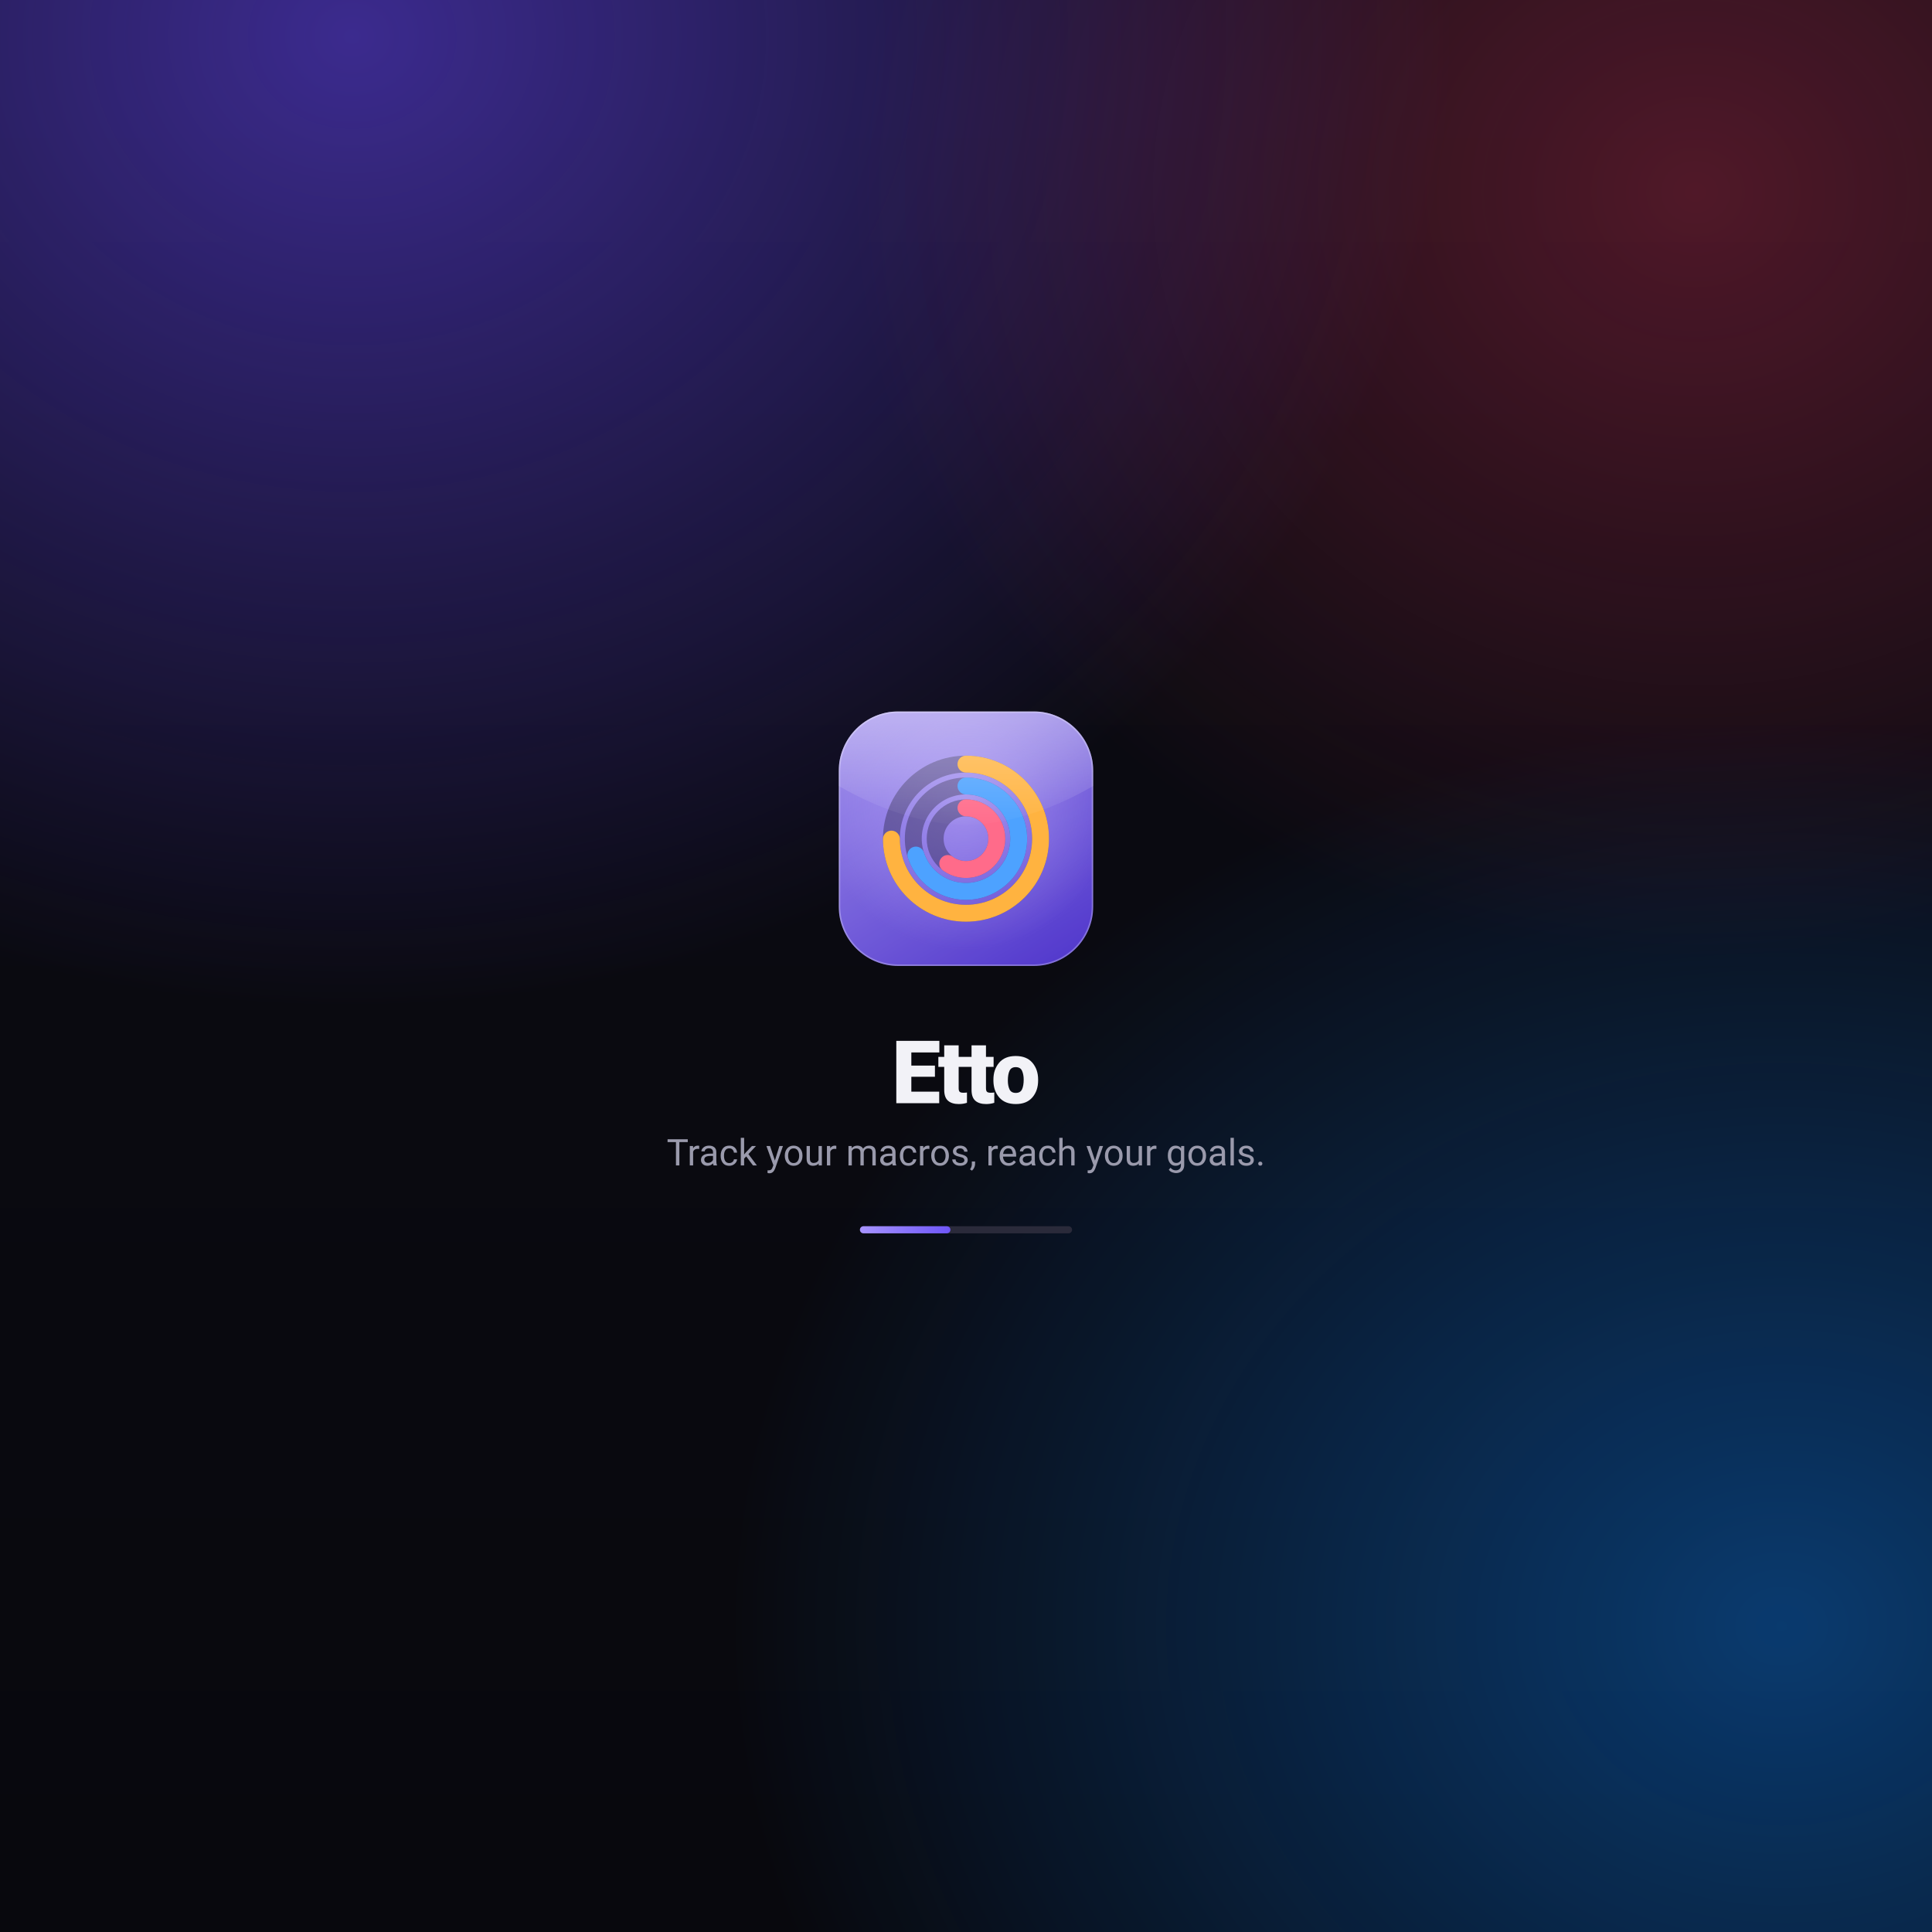
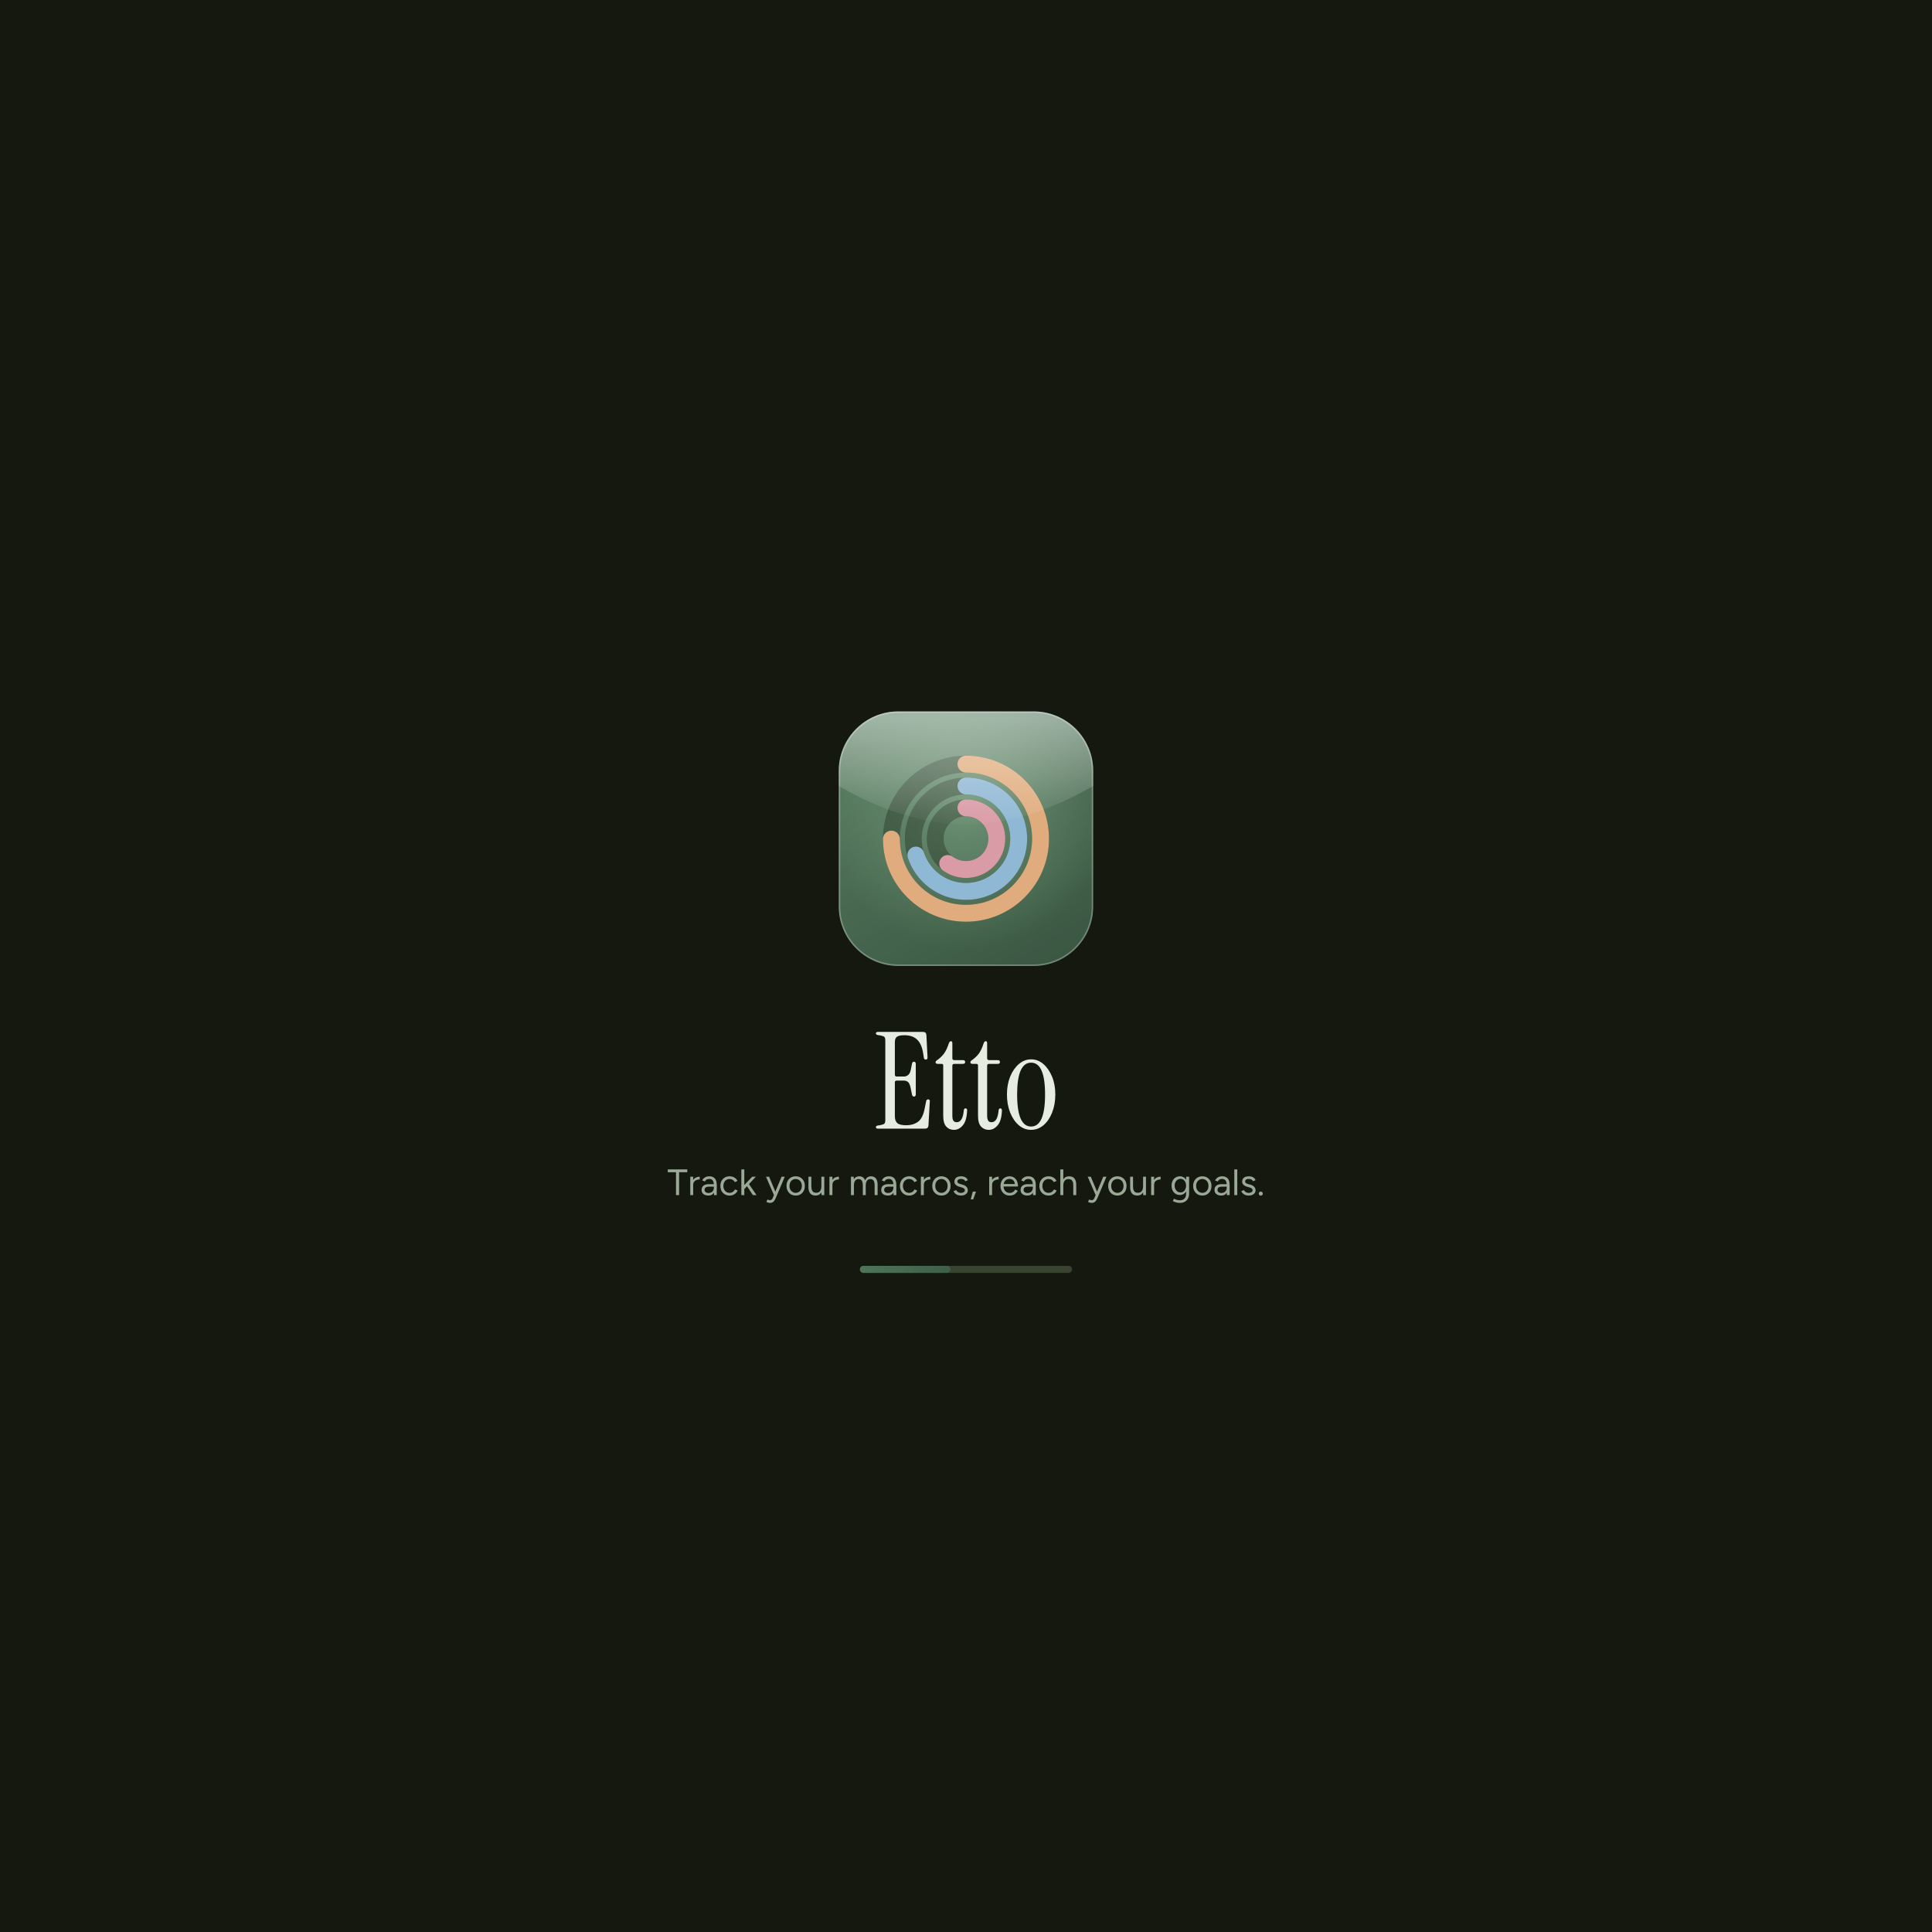
<svg xmlns="http://www.w3.org/2000/svg" width="2732" height="2732" viewBox="0 0 2732 2732" fill="none">
  <defs>
-     <linearGradient id="ground" x1="0" y1="0" x2="0" y2="2732" gradientUnits="userSpaceOnUse">
-       <stop offset="0" stop-color="#0C0C14" />
-       <stop offset="1" stop-color="#08080D" />
+     <linearGradient id="tile" x1="96" y1="0" x2="416" y2="512" gradientUnits="userSpaceOnUse">
+       <stop offset="0" stop-color="#5C8466" />
+       <stop offset="1" stop-color="#3F5F49" />
    </linearGradient>
-     <radialGradient id="auroraViolet">
-       <stop offset="0" stop-color="#5B3FE0" stop-opacity=".6" />
-       <stop offset="1" stop-color="#5B3FE0" stop-opacity="0" />
-     </radialGradient>
-     <radialGradient id="auroraRed">
-       <stop offset="0" stop-color="#FF375F" stop-opacity=".28" />
-       <stop offset="1" stop-color="#FF375F" stop-opacity="0" />
-     </radialGradient>
-     <radialGradient id="auroraBlue">
-       <stop offset="0" stop-color="#0A84FF" stop-opacity=".4" />
-       <stop offset="1" stop-color="#0A84FF" stop-opacity="0" />
-     </radialGradient>
-     <linearGradient id="tileDark" x1="96" y1="0" x2="416" y2="512" gradientUnits="userSpaceOnUse">
-       <stop offset="0" stop-color="#A794FF" />
-       <stop offset="1" stop-color="#5B3FE0" />
-     </linearGradient>
-     <radialGradient id="glow" cx="256" cy="180" r="300" gradientUnits="userSpaceOnUse">
-       <stop offset="0" stop-color="#C9B8FF" stop-opacity=".5" />
-       <stop offset="1" stop-color="#C9B8FF" stop-opacity="0" />
-     </radialGradient>
-     <linearGradient id="specularDark" x1="256" y1="16" x2="256" y2="240" gradientUnits="userSpaceOnUse">
-       <stop offset="0" stop-color="#ffffff" stop-opacity=".3" />
+     <linearGradient id="specular" x1="256" y1="16" x2="256" y2="240" gradientUnits="userSpaceOnUse">
+       <stop offset="0" stop-color="#ffffff" stop-opacity=".42" />
      <stop offset="1" stop-color="#ffffff" stop-opacity="0" />
    </linearGradient>
    <linearGradient id="bar" x1="0" y1="0" x2="1" y2="0">
-       <stop offset="0" stop-color="#A794FF" />
-       <stop offset="1" stop-color="#6E56F8" />
+       <stop offset="0" stop-color="#4F7458" />
+       <stop offset="1" stop-color="#3F5F49" />
    </linearGradient>
    <clipPath id="tileClip">
      <rect width="512" height="512" rx="120" />
    </clipPath>
+     <radialGradient id="glow" cx="256" cy="180" r="300" gradientUnits="userSpaceOnUse">
+       <stop offset="0" stop-color="#8FB896" stop-opacity=".5" />
+       <stop offset="1" stop-color="#8FB896" stop-opacity="0" />
+     </radialGradient>
  </defs>
-   <rect width="2732" height="2732" fill="url(#ground)" />
-   <ellipse cx="490" cy="60" rx="1580" ry="1360" fill="url(#auroraViolet)" />
-   <ellipse cx="2400" cy="270" rx="1200" ry="1090" fill="url(#auroraRed)" />
-   <ellipse cx="2510" cy="2300" rx="1470" ry="1280" fill="url(#auroraBlue)" />
+   <rect width="2732" height="2732" fill="#14180F" />
  <g transform="translate(1186 1006) scale(0.703)">
-     <rect width="512" height="512" rx="120" fill="#12121C" />
+     <rect width="512" height="512" rx="120" fill="#14180F" />
    <g clip-path="url(#tileClip)">
-       <rect width="512" height="512" fill="url(#tileDark)" opacity=".9" />
+       <rect width="512" height="512" fill="url(#tile)" opacity=".9" />
      <rect width="512" height="512" fill="url(#glow)" />
    </g>
    <g clip-path="url(#tileClip)" transform="rotate(-90 256 256)">
      <g fill="none" stroke-linecap="round">
-         <circle cx="256" cy="256" r="150" stroke="#0C0C14" stroke-opacity=".32" stroke-width="34" />
-         <circle cx="256" cy="256" r="150" stroke="#FFB340" stroke-width="34" stroke-dasharray="942" stroke-dashoffset="236" />
-         <circle cx="256" cy="256" r="106" stroke="#0C0C14" stroke-opacity=".32" stroke-width="34" />
-         <circle cx="256" cy="256" r="106" stroke="#4DA2FF" stroke-width="34" stroke-dasharray="666" stroke-dashoffset="200" />
-         <circle cx="256" cy="256" r="62" stroke="#0C0C14" stroke-opacity=".32" stroke-width="34" />
-         <circle cx="256" cy="256" r="62" stroke="#FF6B8A" stroke-width="34" stroke-dasharray="390" stroke-dashoffset="156" />
+         <circle cx="256" cy="256" r="150" stroke="#14180F" stroke-opacity=".32" stroke-width="34" />
+         <circle cx="256" cy="256" r="150" stroke="#E0AC7D" stroke-width="34" stroke-dasharray="942" stroke-dashoffset="236" />
+         <circle cx="256" cy="256" r="106" stroke="#14180F" stroke-opacity=".32" stroke-width="34" />
+         <circle cx="256" cy="256" r="106" stroke="#8FB8D4" stroke-width="34" stroke-dasharray="666" stroke-dashoffset="200" />
+         <circle cx="256" cy="256" r="62" stroke="#14180F" stroke-opacity=".32" stroke-width="34" />
+         <circle cx="256" cy="256" r="62" stroke="#D99BA6" stroke-width="34" stroke-dasharray="390" stroke-dashoffset="156" />
      </g>
    </g>
    <g clip-path="url(#tileClip)">
-       <path d="M0 0h512v150c-90 52-180 78-256 78S90 202 0 150Z" fill="url(#specularDark)" />
+       <path d="M0 0h512v150c-90 52-180 78-256 78S90 202 0 150Z" fill="url(#specular)" />
      <rect x="1.5" y="1.5" width="509" height="509" rx="118.5" fill="none" stroke="#ffffff" stroke-opacity=".28" stroke-width="3" />
    </g>
  </g>
-   <text x="1366" y="1560" text-anchor="middle" font-family="Manrope, -apple-system, Roboto, 'Helvetica Neue', sans-serif" font-size="124" font-weight="800" letter-spacing="-4" fill="#F2F2F7">Etto</text>
-   <text x="1366" y="1648" text-anchor="middle" font-family="Manrope, -apple-system, Roboto, 'Helvetica Neue', sans-serif" font-size="52" font-weight="400" fill="#9A9AAC">Track your macros, reach your goals.</text>
-   <rect x="1216" y="1734" width="300" height="10" rx="5" fill="#2A2A3A" />
-   <rect x="1216" y="1734" width="128" height="10" rx="5" fill="url(#bar)" />
+   <path transform="translate(1366 1596)" fill="#E7ECE0" d="M-124.5 0Q-127.4 0 -127.4 -2.1Q-127.4 -3.8 -124.9 -4.4L-120.6 -5.1Q-116.6 -5.9 -115.3 -7.2Q-114.1 -8.6 -114.1 -12.5V-124.3Q-114.1 -128.2 -115.3 -129.6Q-116.6 -130.9 -120.6 -131.7L-124.9 -132.4Q-127.4 -133 -127.4 -134.7Q-127.4 -136.8 -124.5 -136.8H-60.7Q-56.3 -136.8 -56 -132.4L-54.4 -100.9Q-54.1 -97.7 -56.9 -97.7Q-59.2 -97.7 -59.6 -100.1L-60.7 -107.2Q-62.8 -120.1 -69.3 -126.1Q-75.7 -132.1 -87.1 -132.1Q-94.7 -132.1 -97.7 -129.9Q-100.6 -127.7 -100.6 -122.2V-76.4Q-100.6 -73.7 -97.9 -73.7H-88.4Q-80.1 -73.7 -78.2 -82.7L-76.3 -92.2Q-75.5 -95 -73.1 -94.6Q-71 -94.2 -71 -91.4V-48.6Q-71 -45.8 -73.1 -45.4Q-75.5 -45 -76.3 -47.9L-78.2 -57.2Q-79.5 -63.8 -81.9 -65.9Q-84.3 -68 -88.6 -68H-97.9Q-100.6 -68 -100.6 -65.4V-17.7Q-100.6 -10.8 -97.1 -7.8Q-93.6 -4.8 -84.3 -4.8Q-74.8 -4.8 -68 -9.6Q-61.3 -14.4 -58.6 -27.7L-56.3 -39Q-55.8 -41.4 -53.5 -41.4Q-50.8 -41.4 -51.2 -38.2L-53.1 -4.4Q-53.5 0 -57.9 0ZM-17 1.7Q-23.7 1.7 -27.9 -2.9Q-32.2 -7.6 -32.2 -18.2V-89.3Q-32.2 -91.6 -34.5 -91.6H-40Q-43 -91.6 -43 -93.9Q-43 -95.4 -41.3 -96.5Q-35.1 -100.9 -31.3 -105.9Q-27.5 -111 -24.6 -119.7Q-23.3 -123.7 -21.4 -123.7Q-19.3 -123.7 -19.3 -120.7V-99.6Q-19.3 -96.9 -16.6 -96.9H-4.3Q-1.2 -96.9 -1.2 -94.2Q-1.2 -91.6 -4.3 -91.6H-16.6Q-19.3 -91.6 -19.3 -88.9V-18.1Q-19.3 -13.9 -18 -11.5Q-16.6 -9.1 -13 -9.1Q-9 -9.1 -6.5 -13.1Q-3.9 -17.1 -3.1 -26Q-2.8 -28.7 -0.7 -28.7Q1.6 -28.7 1.6 -25.8Q1 -11.2 -4.4 -4.8Q-9.8 1.7 -17 1.7ZM32.2 1.7Q25.6 1.7 21.3 -2.9Q17 -7.6 17 -18.2V-89.3Q17 -91.6 14.7 -91.6H9.2Q6.2 -91.6 6.2 -93.9Q6.2 -95.4 7.9 -96.5Q14.2 -100.9 18 -105.9Q21.8 -111 24.6 -119.7Q25.9 -123.7 27.8 -123.7Q29.9 -123.7 29.9 -120.7V-99.6Q29.9 -96.9 32.6 -96.9H44.9Q48 -96.9 48 -94.2Q48 -91.6 44.9 -91.6H32.6Q29.9 -91.6 29.9 -88.9V-18.1Q29.9 -13.9 31.3 -11.5Q32.6 -9.1 36.2 -9.1Q40.2 -9.1 42.8 -13.1Q45.3 -17.1 46.1 -26Q46.5 -28.7 48.5 -28.7Q50.8 -28.7 50.8 -25.8Q50.3 -11.2 44.8 -4.8Q39.4 1.7 32.2 1.7ZM92.1 1.7Q82.4 1.7 74.7 -4.8Q67 -11.4 62.4 -22.8Q57.9 -34.2 57.9 -48.3Q57.9 -62.3 62.4 -73.5Q67 -84.7 74.8 -91.4Q82.6 -98 92.1 -98Q101.7 -98 109.4 -91.4Q117.1 -84.7 121.7 -73.5Q126.3 -62.3 126.3 -48.3Q126.3 -34.2 121.8 -22.8Q117.3 -11.4 109.5 -4.8Q101.7 1.7 92.1 1.7ZM92.1 -3Q111.8 -3 111.8 -48.3Q111.8 -93.3 92.1 -93.3Q72.3 -93.3 72.3 -48.3Q72.3 -3 92.1 -3Z" />
+   <path transform="translate(1366 1690)" fill="#9AA896" d="M-410.1 0V-32.4H-421.7V-36.4H-394.1V-32.4H-405.7V0ZM-389.9 0V-26H-385.8V-21.4Q-384.2 -23.8 -381.7 -25Q-379.2 -26.1 -376.6 -26.1V-22.2Q-378.9 -22.2 -381 -21.4Q-383.1 -20.7 -384.4 -19Q-385.8 -17.2 -385.8 -14.3V0ZM-364.1 0.6Q-368.7 0.6 -371.3 -1.5Q-373.9 -3.6 -373.9 -7.3Q-373.9 -11.3 -371.2 -13.4Q-368.6 -15.5 -363.9 -15.5H-356.6Q-356.9 -19.2 -358.4 -21Q-360 -22.9 -363.1 -22.9Q-365.3 -22.9 -366.8 -22Q-368.3 -21.1 -369.3 -19.3L-373.1 -20.8Q-372.1 -22.6 -370.7 -23.9Q-369.3 -25.2 -367.4 -25.9Q-365.6 -26.6 -363.1 -26.6Q-359.5 -26.6 -357.1 -25.2Q-354.8 -23.8 -353.6 -21Q-352.4 -18.2 -352.4 -14.1L-352.5 0H-356.3L-356.5 -3.5Q-357.7 -1.5 -359.6 -0.4Q-361.5 0.6 -364.1 0.6ZM-363.9 -3Q-361.7 -3 -360 -4Q-358.3 -4.9 -357.4 -6.7Q-356.5 -8.5 -356.5 -11V-12H-362.9Q-366.6 -12 -368.1 -10.8Q-369.7 -9.6 -369.7 -7.4Q-369.7 -5.3 -368.1 -4.2Q-366.6 -3 -363.9 -3ZM-334.2 0.6Q-338.1 0.6 -341 -1.1Q-344 -2.9 -345.7 -5.9Q-347.3 -9 -347.3 -13Q-347.3 -17 -345.7 -20.1Q-344 -23.1 -341.1 -24.9Q-338.1 -26.6 -334.3 -26.6Q-330.6 -26.6 -327.6 -24.9Q-324.7 -23.2 -323.1 -20.1L-326.9 -18.4Q-327.9 -20.4 -329.9 -21.6Q-331.9 -22.8 -334.4 -22.8Q-337 -22.8 -338.9 -21.5Q-340.9 -20.3 -342 -18.1Q-343.1 -15.9 -343.1 -13Q-343.1 -10.1 -342 -7.9Q-340.9 -5.7 -338.9 -4.5Q-336.9 -3.2 -334.3 -3.2Q-331.8 -3.2 -329.8 -4.5Q-327.8 -5.8 -326.7 -8.1L-322.9 -6.4Q-324.5 -3.1 -327.5 -1.3Q-330.4 0.6 -334.2 0.6ZM-317.7 0V-36.4H-313.5V-14.2L-302.4 -26H-297.2L-306.9 -15.6L-296.2 0H-301.3L-309.7 -12.6L-313.5 -8.5V0ZM-277.3 11Q-278.3 11 -279.6 10.6Q-280.9 10.3 -282.3 9.6L-280.8 6.2Q-279.6 6.7 -278.7 6.9Q-277.8 7.2 -277.3 7.2Q-275.9 7.2 -274.9 6.4Q-274 5.7 -273.4 4.3L-271.6 -0.1L-282.8 -26H-278.4L-269.6 -4.9L-260.8 -26H-256.3L-268.8 3.6Q-269.8 5.9 -270.9 7.6Q-271.9 9.2 -273.4 10.1Q-275 11 -277.3 11ZM-240.8 0.6Q-244.6 0.6 -247.5 -1.1Q-250.5 -2.9 -252.1 -5.9Q-253.8 -9 -253.8 -13Q-253.8 -17 -252.2 -20.1Q-250.5 -23.1 -247.6 -24.9Q-244.6 -26.6 -240.9 -26.6Q-237.1 -26.6 -234.1 -24.9Q-231.2 -23.1 -229.5 -20.1Q-227.9 -17 -227.9 -13Q-227.9 -9 -229.5 -5.9Q-231.2 -2.9 -234.1 -1.1Q-237 0.6 -240.8 0.6ZM-240.8 -3.2Q-238.2 -3.2 -236.3 -4.5Q-234.3 -5.7 -233.2 -7.9Q-232.1 -10.1 -232.1 -13Q-232.1 -15.9 -233.2 -18.1Q-234.3 -20.3 -236.3 -21.5Q-238.3 -22.8 -240.9 -22.8Q-243.4 -22.8 -245.4 -21.5Q-247.4 -20.3 -248.5 -18.1Q-249.6 -15.9 -249.6 -13Q-249.6 -10.1 -248.5 -7.9Q-247.3 -5.7 -245.3 -4.5Q-243.3 -3.2 -240.8 -3.2ZM-212.7 0.6Q-215.7 0.6 -218 -0.6Q-220.3 -1.8 -221.5 -4.5Q-222.8 -7.2 -222.8 -11.4V-26H-218.7V-12.7Q-218.7 -8.8 -217.7 -6.8Q-216.8 -4.8 -215.3 -4Q-213.7 -3.3 -211.7 -3.3Q-208.3 -3.3 -206.4 -5.7Q-204.5 -8.1 -204.5 -12.6V-26H-200.4V0H-204.3L-204.5 -3.9Q-205.8 -1.7 -207.8 -0.6Q-209.9 0.6 -212.7 0.6ZM-193.1 0V-26H-188.9V-21.4Q-187.4 -23.8 -184.9 -25Q-182.4 -26.1 -179.7 -26.1V-22.2Q-182.1 -22.2 -184.2 -21.4Q-186.3 -20.7 -187.6 -19Q-188.9 -17.2 -188.9 -14.3V0ZM-162.7 0V-26H-158.8L-158.6 -22.4Q-157.4 -24.4 -155.5 -25.5Q-153.6 -26.6 -151.1 -26.6Q-148 -26.6 -145.8 -25.2Q-143.6 -23.7 -142.6 -20.7Q-141.5 -23.6 -139.4 -25.1Q-137.3 -26.6 -134.4 -26.6Q-130 -26.6 -127.5 -23.7Q-125 -20.8 -125 -14.9V0H-129.2V-13.3Q-129.2 -17.2 -130 -19.2Q-130.8 -21.2 -132.2 -22Q-133.5 -22.7 -135.3 -22.7Q-138.4 -22.7 -140.1 -20.3Q-141.8 -17.9 -141.8 -13.4V0H-145.9V-13.3Q-145.9 -17.2 -146.7 -19.2Q-147.6 -21.2 -148.9 -22Q-150.3 -22.7 -152.1 -22.7Q-155.1 -22.7 -156.8 -20.3Q-158.5 -17.9 -158.5 -13.4V0ZM-110.2 0.6Q-114.8 0.6 -117.4 -1.5Q-119.9 -3.6 -119.9 -7.3Q-119.9 -11.3 -117.3 -13.4Q-114.7 -15.5 -110 -15.5H-102.7Q-103 -19.2 -104.5 -21Q-106.1 -22.9 -109.2 -22.9Q-111.4 -22.9 -112.9 -22Q-114.4 -21.1 -115.4 -19.3L-119.1 -20.8Q-118.1 -22.6 -116.8 -23.9Q-115.4 -25.2 -113.5 -25.9Q-111.6 -26.6 -109.2 -26.6Q-105.6 -26.6 -103.2 -25.2Q-100.8 -23.8 -99.7 -21Q-98.5 -18.2 -98.5 -14.1L-98.5 0H-102.4L-102.6 -3.5Q-103.7 -1.5 -105.7 -0.4Q-107.6 0.6 -110.2 0.6ZM-110 -3Q-107.8 -3 -106.1 -4Q-104.4 -4.9 -103.5 -6.7Q-102.6 -8.5 -102.6 -11V-12H-109Q-112.7 -12 -114.2 -10.8Q-115.7 -9.6 -115.7 -7.4Q-115.7 -5.3 -114.2 -4.2Q-112.7 -3 -110 -3ZM-80.3 0.6Q-84.2 0.6 -87.1 -1.1Q-90.1 -2.9 -91.7 -5.9Q-93.4 -9 -93.4 -13Q-93.4 -17 -91.8 -20.1Q-90.1 -23.1 -87.2 -24.9Q-84.2 -26.6 -80.4 -26.6Q-76.7 -26.6 -73.7 -24.9Q-70.8 -23.2 -69.2 -20.1L-73 -18.4Q-74 -20.4 -76 -21.6Q-78 -22.8 -80.5 -22.8Q-83.1 -22.8 -85 -21.5Q-87 -20.3 -88.1 -18.1Q-89.2 -15.9 -89.2 -13Q-89.2 -10.1 -88.1 -7.9Q-87 -5.7 -85 -4.5Q-83 -3.2 -80.4 -3.2Q-77.9 -3.2 -75.9 -4.5Q-73.8 -5.8 -72.8 -8.1L-69 -6.4Q-70.6 -3.1 -73.5 -1.3Q-76.5 0.6 -80.3 0.6ZM-63.8 0V-26H-59.6V-21.4Q-58.1 -23.8 -55.6 -25Q-53.1 -26.1 -50.4 -26.1V-22.2Q-52.7 -22.2 -54.8 -21.4Q-56.9 -20.7 -58.3 -19Q-59.6 -17.2 -59.6 -14.3V0ZM-34.7 0.6Q-38.5 0.6 -41.4 -1.1Q-44.4 -2.9 -46.1 -5.9Q-47.7 -9 -47.7 -13Q-47.7 -17 -46.1 -20.1Q-44.4 -23.1 -41.5 -24.9Q-38.6 -26.6 -34.8 -26.6Q-31 -26.6 -28 -24.9Q-25.1 -23.1 -23.5 -20.1Q-21.8 -17 -21.8 -13Q-21.8 -9 -23.5 -5.9Q-25.1 -2.9 -28 -1.1Q-30.9 0.6 -34.7 0.6ZM-34.7 -3.2Q-32.1 -3.2 -30.2 -4.5Q-28.3 -5.7 -27.1 -7.9Q-26 -10.1 -26 -13Q-26 -15.9 -27.1 -18.1Q-28.3 -20.3 -30.2 -21.5Q-32.2 -22.8 -34.8 -22.8Q-37.4 -22.8 -39.3 -21.5Q-41.3 -20.3 -42.4 -18.1Q-43.5 -15.9 -43.5 -13Q-43.5 -10.1 -42.4 -7.9Q-41.2 -5.7 -39.3 -4.5Q-37.3 -3.2 -34.7 -3.2ZM-7 0.6Q-9.8 0.6 -11.9 -0.2Q-14.1 -1.1 -15.5 -2.5Q-16.9 -3.9 -17.6 -5.6L-13.9 -7.1Q-13 -5.3 -11.3 -4.2Q-9.5 -3.1 -7.4 -3.1Q-4.9 -3.1 -3.3 -4.1Q-1.6 -5.1 -1.6 -6.8Q-1.6 -8.4 -2.8 -9.4Q-4.1 -10.4 -6.4 -11L-8.9 -11.7Q-12.5 -12.6 -14.4 -14.5Q-16.4 -16.4 -16.4 -18.8Q-16.4 -22.5 -14 -24.6Q-11.6 -26.6 -6.8 -26.6Q-4.5 -26.6 -2.6 -26Q-0.7 -25.3 0.6 -24.1Q1.9 -22.8 2.6 -21.2L-1 -19.6Q-1.7 -21.3 -3.3 -22.1Q-4.9 -22.9 -7.1 -22.9Q-9.5 -22.9 -10.9 -21.9Q-12.2 -20.9 -12.2 -19Q-12.2 -18 -11.1 -17.1Q-10 -16.2 -7.8 -15.6L-5.2 -14.9Q-2.7 -14.3 -0.9 -13.1Q0.8 -11.9 1.7 -10.3Q2.6 -8.7 2.6 -7Q2.6 -4.6 1.3 -2.9Q0.1 -1.2 -2.1 -0.3Q-4.2 0.6 -7 0.6ZM6.7 6 9.6 -5H14.2L10.2 6ZM32.8 0V-26H36.9V-21.4Q38.5 -23.8 41 -25Q43.5 -26.1 46.2 -26.1V-22.2Q43.8 -22.2 41.7 -21.4Q39.6 -20.7 38.3 -19Q36.9 -17.2 36.9 -14.3V0ZM61.7 0.6Q58 0.6 55.1 -1.1Q52.2 -2.9 50.5 -5.9Q48.8 -9 48.8 -13Q48.8 -17 50.5 -20.1Q52.1 -23.1 55 -24.9Q57.9 -26.6 61.7 -26.6Q65.3 -26.6 67.9 -24.8Q70.6 -23 72.1 -19.8Q73.5 -16.6 73.5 -12.2H53.1Q53.3 -7.9 55.8 -5.5Q58.2 -3.1 61.9 -3.1Q64.7 -3.1 66.6 -4.5Q68.5 -5.8 69.6 -7.9L73.2 -6.1Q72.1 -4.1 70.5 -2.6Q68.9 -1 66.7 -0.2Q64.5 0.6 61.7 0.6ZM53.4 -15.7H69Q68.9 -18 67.9 -19.6Q66.9 -21.2 65.2 -22.1Q63.6 -22.9 61.6 -22.9Q59.6 -22.9 57.8 -22.1Q56 -21.2 54.8 -19.6Q53.6 -17.9 53.4 -15.7ZM87 0.6Q82.4 0.6 79.8 -1.5Q77.2 -3.6 77.2 -7.3Q77.2 -11.3 79.9 -13.4Q82.5 -15.5 87.2 -15.5H94.5Q94.2 -19.2 92.7 -21Q91.1 -22.9 88 -22.9Q85.8 -22.9 84.3 -22Q82.8 -21.1 81.8 -19.3L78 -20.8Q79 -22.6 80.4 -23.9Q81.8 -25.2 83.7 -25.9Q85.5 -26.6 88 -26.6Q91.6 -26.6 94 -25.2Q96.3 -23.8 97.5 -21Q98.7 -18.2 98.7 -14.1L98.6 0H94.8L94.6 -3.5Q93.4 -1.5 91.5 -0.4Q89.6 0.6 87 0.6ZM87.2 -3Q89.4 -3 91.1 -4Q92.8 -4.9 93.7 -6.7Q94.6 -8.5 94.6 -11V-12H88.2Q84.5 -12 83 -10.8Q81.4 -9.6 81.4 -7.4Q81.4 -5.3 83 -4.2Q84.5 -3 87.2 -3ZM116.9 0.6Q113 0.6 110.1 -1.1Q107.1 -2.9 105.4 -5.9Q103.8 -9 103.8 -13Q103.8 -17 105.4 -20.1Q107.1 -23.1 110 -24.9Q113 -26.6 116.8 -26.6Q120.5 -26.6 123.5 -24.9Q126.4 -23.2 128 -20.1L124.2 -18.4Q123.2 -20.4 121.2 -21.6Q119.2 -22.8 116.7 -22.8Q114.1 -22.8 112.2 -21.5Q110.2 -20.3 109.1 -18.1Q108 -15.9 108 -13Q108 -10.1 109.1 -7.9Q110.2 -5.7 112.2 -4.5Q114.2 -3.2 116.8 -3.2Q119.3 -3.2 121.3 -4.5Q123.3 -5.8 124.4 -8.1L128.2 -6.4Q126.6 -3.1 123.6 -1.3Q120.7 0.6 116.9 0.6ZM133.4 0V-36.4H137.6V-22.2Q138.9 -24.3 141 -25.5Q143 -26.6 145.8 -26.6Q148.8 -26.6 151.1 -25.4Q153.3 -24.2 154.6 -21.5Q155.9 -18.9 155.9 -14.6V0H151.7V-13.3Q151.7 -17.2 150.8 -19.2Q149.9 -21.2 148.3 -22Q146.8 -22.7 144.8 -22.7Q141.4 -22.7 139.5 -20.3Q137.6 -17.9 137.6 -13.4V0ZM177.6 11Q176.6 11 175.3 10.6Q174 10.3 172.6 9.6L174.1 6.2Q175.3 6.7 176.2 6.9Q177.1 7.2 177.6 7.2Q179 7.2 180 6.4Q180.9 5.7 181.5 4.3L183.3 -0.1L172.1 -26H176.5L185.3 -4.9L194.1 -26H198.6L186.1 3.6Q185.1 5.9 184 7.6Q183 9.2 181.5 10.1Q179.9 11 177.6 11ZM214.1 0.6Q210.3 0.6 207.4 -1.1Q204.4 -2.9 202.8 -5.9Q201.1 -9 201.1 -13Q201.1 -17 202.7 -20.1Q204.4 -23.1 207.3 -24.9Q210.3 -26.6 214 -26.6Q217.8 -26.6 220.8 -24.9Q223.7 -23.1 225.4 -20.1Q227 -17 227 -13Q227 -9 225.4 -5.9Q223.7 -2.9 220.8 -1.1Q217.9 0.6 214.1 0.6ZM214.1 -3.2Q216.7 -3.2 218.6 -4.5Q220.6 -5.7 221.7 -7.9Q222.8 -10.1 222.8 -13Q222.8 -15.9 221.7 -18.1Q220.6 -20.3 218.6 -21.5Q216.6 -22.8 214 -22.8Q211.5 -22.8 209.5 -21.5Q207.5 -20.3 206.4 -18.1Q205.3 -15.9 205.3 -13Q205.3 -10.1 206.4 -7.9Q207.6 -5.7 209.6 -4.5Q211.6 -3.2 214.1 -3.2ZM242.2 0.6Q239.2 0.6 236.9 -0.6Q234.6 -1.8 233.4 -4.5Q232.1 -7.2 232.1 -11.4V-26H236.2V-12.7Q236.2 -8.8 237.1 -6.8Q238 -4.8 239.6 -4Q241.2 -3.3 243.2 -3.3Q246.6 -3.3 248.5 -5.7Q250.4 -8.1 250.4 -12.6V-26H254.5V0H250.6L250.4 -3.9Q249.1 -1.7 247.1 -0.6Q245 0.6 242.2 0.6ZM261.8 0V-26H266V-21.4Q267.5 -23.8 270 -25Q272.5 -26.1 275.2 -26.1V-22.2Q272.8 -22.2 270.7 -21.4Q268.6 -20.7 267.3 -19Q266 -17.2 266 -14.3V0ZM302.6 11Q300.1 11 298.1 10.5Q296 10.1 294.6 9.4Q293.2 8.8 292.5 8.4L294.1 5Q294.8 5.4 296 6Q297.3 6.5 298.9 6.9Q300.6 7.3 302.6 7.3Q305.1 7.3 307.1 6.3Q309 5.3 310.2 3.1Q311.3 0.9 311.3 -2.4V-5.2Q309.9 -2.9 307.6 -1.5Q305.3 -0.2 302.4 -0.2Q299 -0.2 296.3 -1.9Q293.7 -3.5 292.2 -6.5Q290.7 -9.5 290.7 -13.4Q290.7 -17.3 292.2 -20.3Q293.7 -23.3 296.3 -24.9Q299 -26.6 302.4 -26.6Q305.3 -26.6 307.6 -25.3Q309.9 -24 311.3 -21.6V-26H315.5V-2.5Q315.5 2 313.8 5Q312.1 8 309.2 9.5Q306.3 11 302.6 11ZM303.4 -3.8Q305.7 -3.8 307.5 -5Q309.3 -6.3 310.2 -8.5Q311.2 -10.6 311.2 -13.4Q311.2 -16.2 310.2 -18.4Q309.2 -20.5 307.5 -21.7Q305.7 -23 303.4 -23Q300.9 -23 299 -21.7Q297.2 -20.5 296.1 -18.4Q295 -16.2 295 -13.4Q295 -10.6 296.1 -8.5Q297.2 -6.3 299.1 -5Q301 -3.8 303.4 -3.8ZM334.2 0.6Q330.4 0.6 327.5 -1.1Q324.6 -2.9 322.9 -5.9Q321.2 -9 321.2 -13Q321.2 -17 322.9 -20.1Q324.5 -23.1 327.4 -24.9Q330.4 -26.6 334.1 -26.6Q338 -26.6 340.9 -24.9Q343.8 -23.1 345.5 -20.1Q347.1 -17 347.1 -13Q347.1 -9 345.5 -5.9Q343.8 -2.9 340.9 -1.1Q338 0.6 334.2 0.6ZM334.2 -3.2Q336.8 -3.2 338.7 -4.5Q340.7 -5.7 341.8 -7.9Q342.9 -10.1 342.9 -13Q342.9 -15.9 341.8 -18.1Q340.7 -20.3 338.7 -21.5Q336.7 -22.8 334.1 -22.8Q331.6 -22.8 329.6 -21.5Q327.7 -20.3 326.5 -18.1Q325.4 -15.9 325.4 -13Q325.4 -10.1 326.6 -7.9Q327.7 -5.7 329.7 -4.5Q331.7 -3.2 334.2 -3.2ZM361.1 0.6Q356.5 0.6 354 -1.5Q351.4 -3.6 351.4 -7.3Q351.4 -11.3 354 -13.4Q356.6 -15.5 361.4 -15.5H368.6Q368.4 -19.2 366.8 -21Q365.2 -22.9 362.1 -22.9Q359.9 -22.9 358.4 -22Q356.9 -21.1 355.9 -19.3L352.2 -20.8Q353.2 -22.6 354.6 -23.9Q356 -25.2 357.8 -25.9Q359.7 -26.6 362.1 -26.6Q365.7 -26.6 368.1 -25.2Q370.5 -23.8 371.7 -21Q372.8 -18.2 372.8 -14.1L372.8 0H368.9L368.7 -3.5Q367.6 -1.5 365.7 -0.4Q363.7 0.6 361.1 0.6ZM361.3 -3Q363.6 -3 365.2 -4Q366.9 -4.9 367.8 -6.7Q368.7 -8.5 368.7 -11V-12H362.3Q358.7 -12 357.1 -10.8Q355.6 -9.6 355.6 -7.4Q355.6 -5.3 357.1 -4.2Q358.6 -3 361.3 -3ZM379.4 0V-36.4H383.6V0ZM399.9 0.6Q397.1 0.6 395 -0.2Q392.8 -1.1 391.4 -2.5Q390 -3.9 389.3 -5.6L393 -7.1Q393.9 -5.3 395.6 -4.2Q397.4 -3.1 399.5 -3.1Q402 -3.1 403.6 -4.1Q405.3 -5.1 405.3 -6.8Q405.3 -8.4 404.1 -9.4Q402.8 -10.4 400.5 -11L398 -11.7Q394.4 -12.6 392.5 -14.5Q390.5 -16.4 390.5 -18.8Q390.5 -22.5 392.9 -24.6Q395.3 -26.6 400.1 -26.6Q402.4 -26.6 404.3 -26Q406.2 -25.3 407.5 -24.1Q408.8 -22.8 409.5 -21.2L405.9 -19.6Q405.2 -21.3 403.6 -22.1Q402 -22.9 399.8 -22.9Q397.4 -22.9 396 -21.9Q394.7 -20.9 394.7 -19Q394.7 -18 395.8 -17.1Q396.9 -16.2 399.1 -15.6L401.7 -14.9Q404.2 -14.3 406 -13.1Q407.7 -11.9 408.6 -10.3Q409.5 -8.7 409.5 -7Q409.5 -4.6 408.2 -2.9Q407 -1.2 404.8 -0.3Q402.7 0.6 399.9 0.6ZM416.8 0.7Q415.7 0.7 414.8 -0.1Q414 -1 414 -2.1Q414 -3.3 414.8 -4.2Q415.7 -5 416.8 -5Q418 -5 418.9 -4.2Q419.7 -3.3 419.7 -2.1Q419.7 -1 418.9 -0.1Q418 0.7 416.8 0.7Z" />
+   <rect x="1216" y="1790" width="300" height="10" rx="5" fill="#3A4230" />
+   <rect x="1216" y="1790" width="128" height="10" rx="5" fill="url(#bar)" />
</svg>
